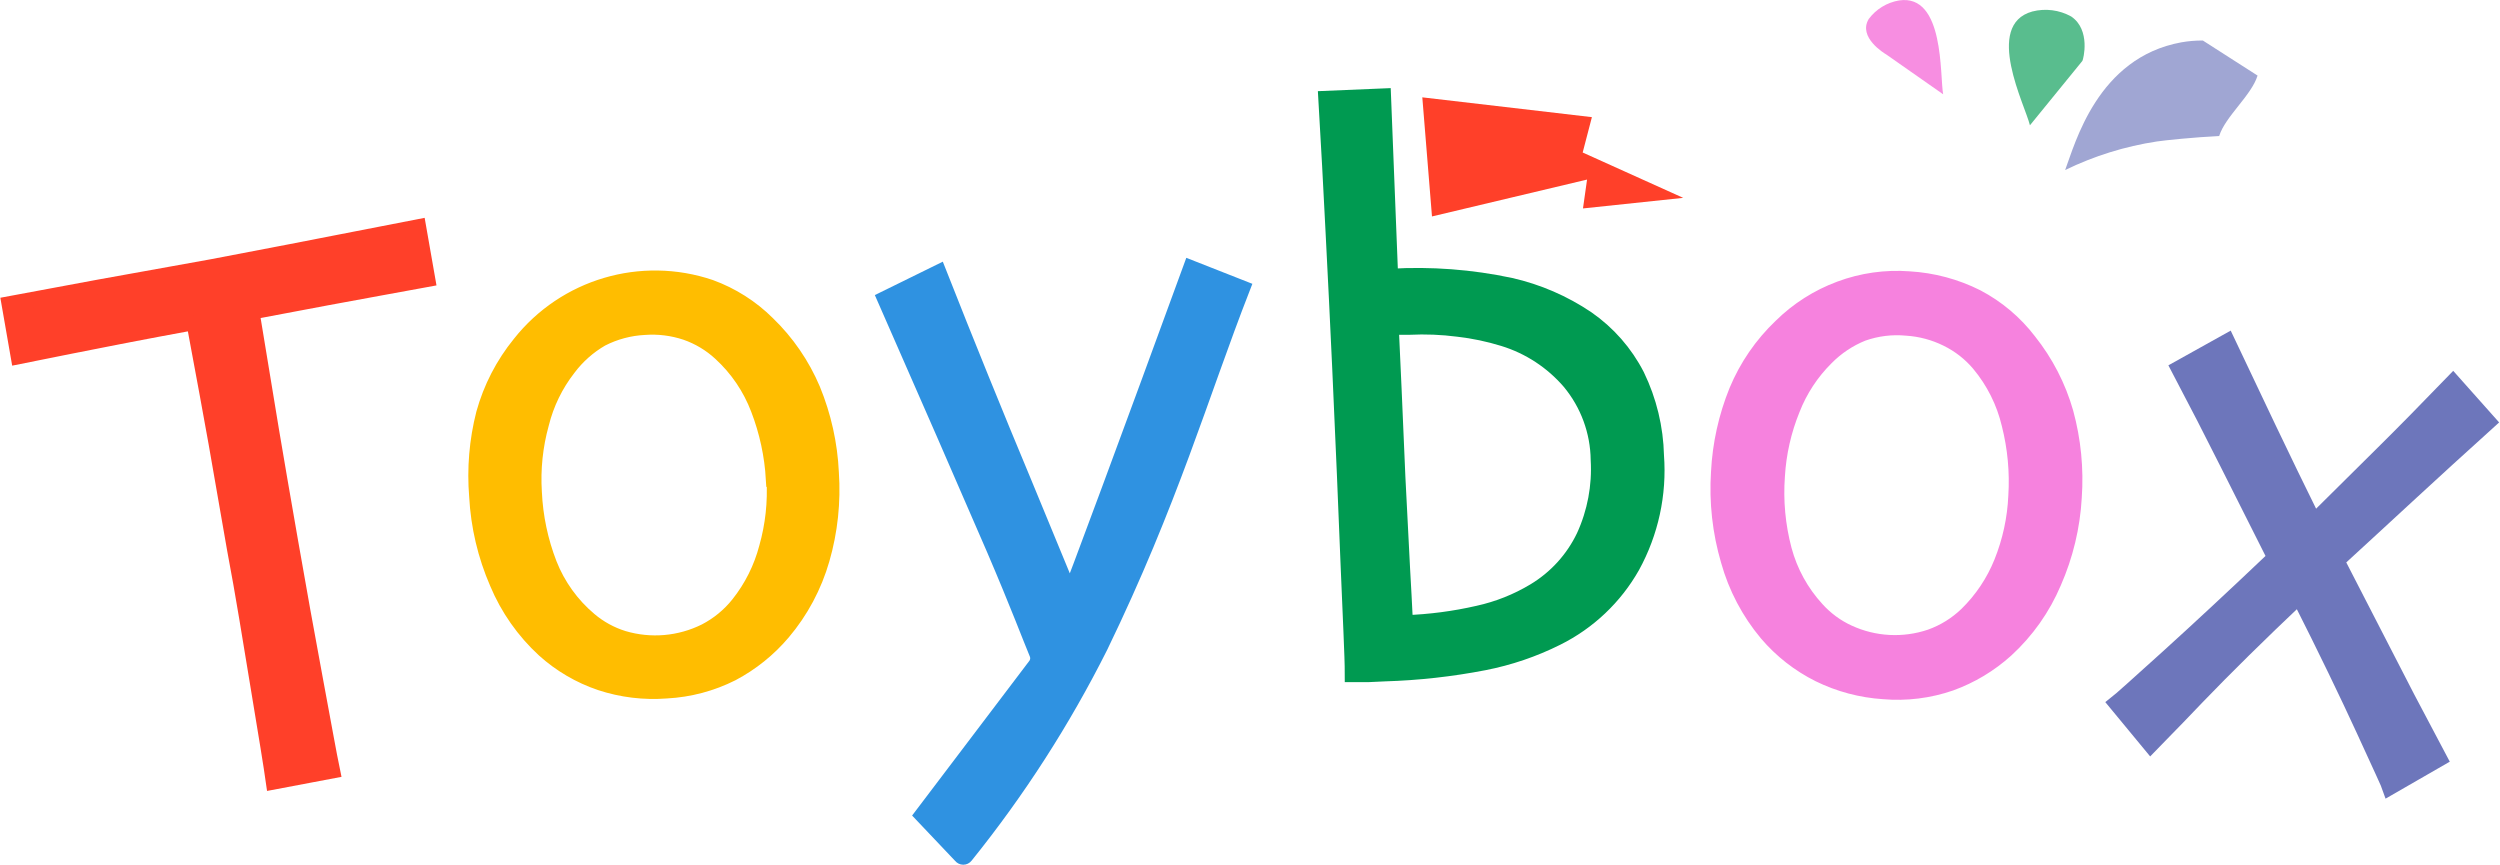
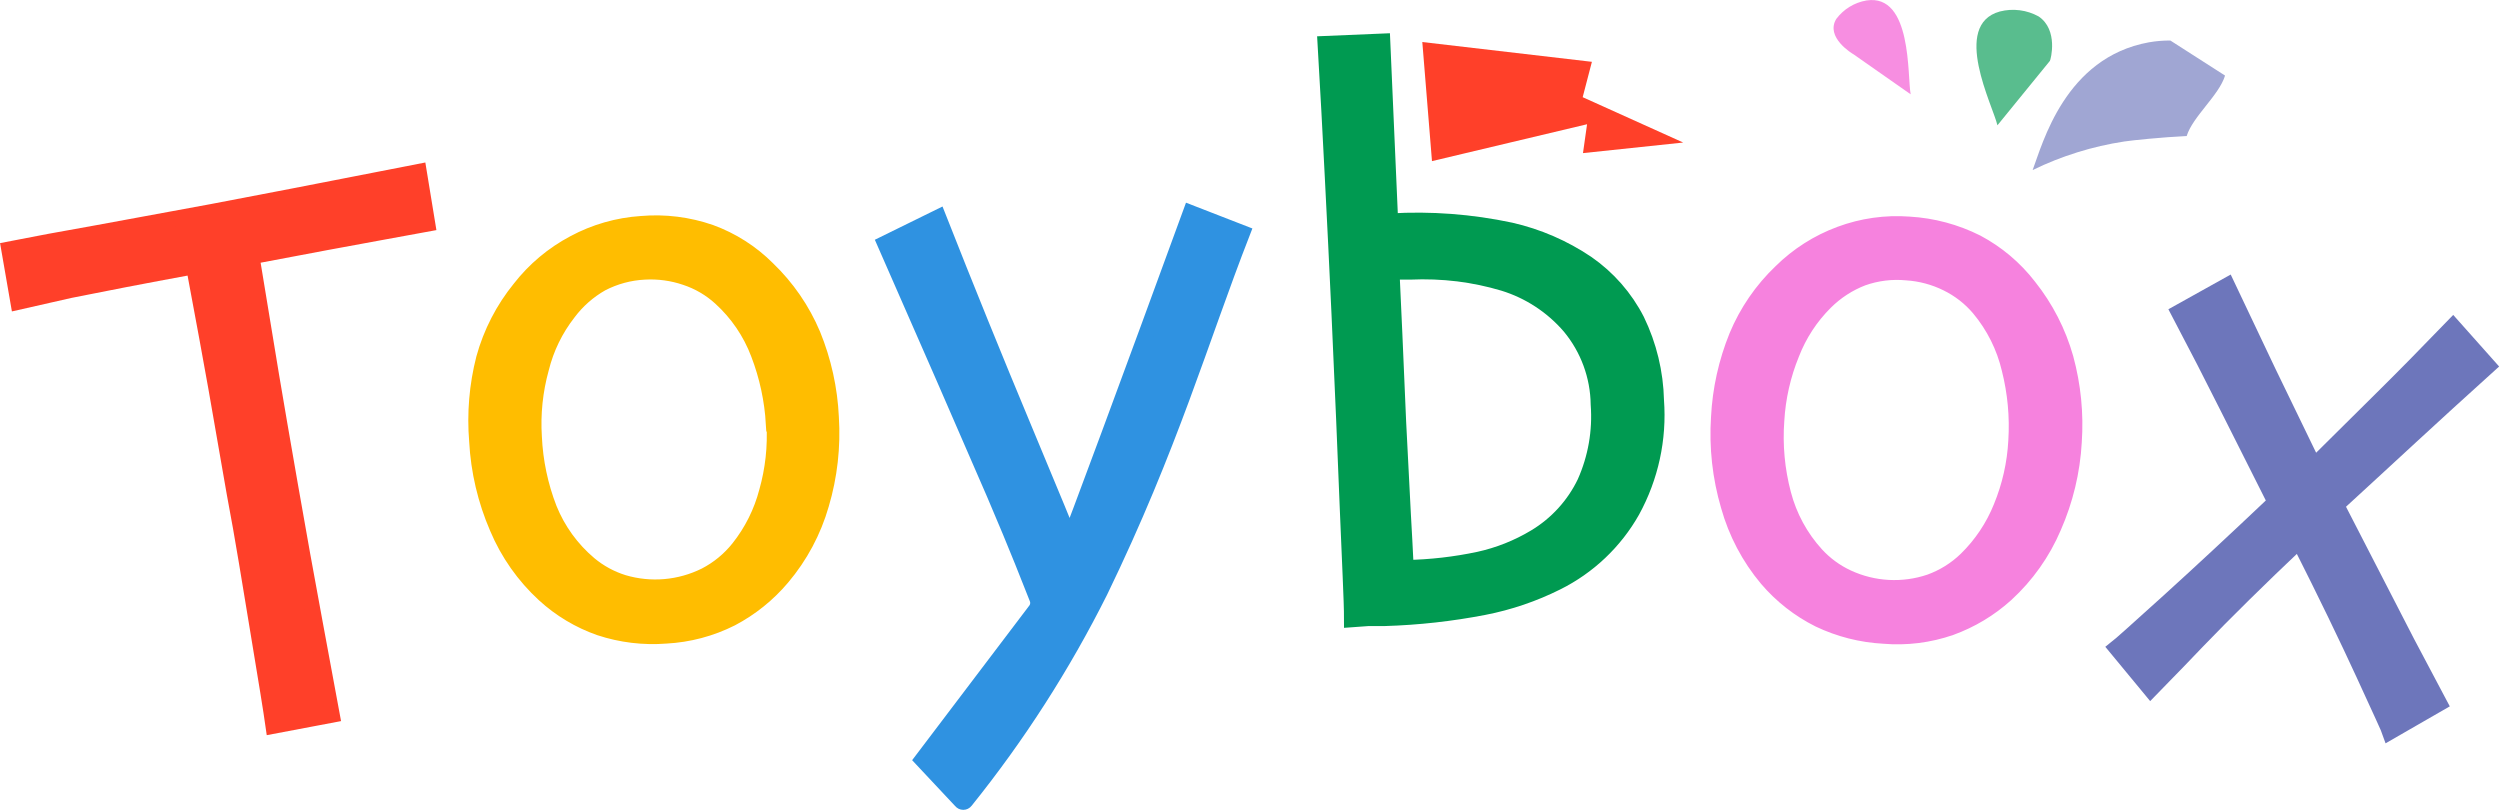
- <svg xmlns="http://www.w3.org/2000/svg" viewBox="0 0 165.4 57.21">
+ <svg xmlns="http://www.w3.org/2000/svg" viewBox="0 0 165.4 53.55">
  <defs>
    <style>.cls-1,.cls-2{fill:#ff4029;}.cls-2{stroke:#ff4029;}.cls-2,.cls-3,.cls-4,.cls-5,.cls-6,.cls-7{stroke-miterlimit:10;}.cls-3{fill:#ffbd00;stroke:#ffbd00;}.cls-4{fill:#2f92e1;stroke:#2f92e1;}.cls-5,.cls-8{fill:#009a51;}.cls-5{stroke:#009a51;}.cls-10,.cls-6{fill:#f682de;}.cls-6{stroke:#f682de;}.cls-7,.cls-9{fill:#6d76bb;}.cls-7{stroke:#6d76bb;}.cls-8,.cls-9{opacity:0.65;}.cls-10{opacity:0.9;}</style>
  </defs>
  <g id="Calque_2" data-name="Calque 2">
    <g id="Draft">
-       <path class="cls-1" d="M94.1,6.44c.21,2.63.42,5.25.64,7.88L105,11.88l-.27,1.91,6.63-.7-6.65-3,.61-2.34Z" />
-       <path class="cls-2" d="M28.3,18.48l-3.17.58c-1.87.34-4.69.86-8.46,1.58.57,3.47,1,6.1,1.3,7.89s.72,4.24,1.26,7.33,1.06,6,1.62,9S21.79,50,22,51l-3.91.74c-.14-1-.48-3.09-1-6.22s-1-6.19-1.57-9.18l-1.22-7q-.46-2.59-1.47-8c-3.37.62-6.1,1.15-8.18,1.57l-3.44.69-.61-3.5L6.51,19,14,17.65c3.83-.73,7-1.34,9.58-1.85L27.69,15Z" />
-       <path class="cls-3" d="M55,31.27A16.62,16.62,0,0,1,54.39,37a13.1,13.1,0,0,1-2.59,4.85,11.41,11.41,0,0,1-3.37,2.71,10.9,10.9,0,0,1-4.33,1.15,11.2,11.2,0,0,1-4.38-.53A10.66,10.66,0,0,1,36,43a12.63,12.63,0,0,1-3.11-4.43,16.58,16.58,0,0,1-1.35-5.73A16.64,16.64,0,0,1,32,27.36a12.71,12.71,0,0,1,2.39-4.63A11.41,11.41,0,0,1,47,19a10.46,10.46,0,0,1,3.78,2.4,13.25,13.25,0,0,1,3,4.37A16.48,16.48,0,0,1,55,31.27Zm-3.83.44a15.37,15.37,0,0,0-1-4.64,9.64,9.64,0,0,0-2.51-3.7A6.52,6.52,0,0,0,45.37,22a7,7,0,0,0-2.72-.34,7,7,0,0,0-2.85.76,7.3,7.3,0,0,0-2.19,1.94,9.81,9.81,0,0,0-1.79,3.68,13.71,13.71,0,0,0-.47,4.52,15,15,0,0,0,1,4.75A9.26,9.26,0,0,0,39,41a6.38,6.38,0,0,0,2.24,1.23,7.41,7.41,0,0,0,5.42-.47,6.78,6.78,0,0,0,2.19-1.8,10.13,10.13,0,0,0,1.87-3.74A13.62,13.62,0,0,0,51.21,31.71Z" />
-       <path class="cls-4" d="M82.21,19.06c-2.79,7.16-4.74,14.08-9.41,23.72a77.49,77.49,0,0,1-8.91,13.85.2.2,0,0,1-.32,0L61,53.92l7.48-9.87a.79.79,0,0,0,.11-.82c-.4-.95-1.24-3.2-2.83-6.91q-3-6.94-7.23-16.56L62.11,18q2.79,7.08,5.68,14l3,7.27h0q.14-.26,2.6-6.9t5.39-14.66Z" />
-       <path class="cls-5" d="M109.59,30.15A13.18,13.18,0,0,1,108,37.47a11.75,11.75,0,0,1-5,4.74,18.82,18.82,0,0,1-4.82,1.64,41.13,41.13,0,0,1-6.57.73l-1.08.05-1.06,0c0-1.32-.14-3.77-.28-7.35s-.32-7.88-.55-12.92c-.14-3.08-.29-6.06-.44-9s-.3-5.84-.48-8.85l3.81-.16L92,18.28a29.69,29.69,0,0,1,7.94.6A15,15,0,0,1,105,21.07a10.32,10.32,0,0,1,3.31,3.78A12.83,12.83,0,0,1,109.59,30.15Zm-3.85.27a8.22,8.22,0,0,0-1.89-5.14,9.42,9.42,0,0,0-4.38-2.87,16.54,16.54,0,0,0-3-.63,18.26,18.26,0,0,0-3.24-.13l-.63,0-.55,0c0,.38.08,1.74.18,4.09s.18,4.29.25,5.81q.21,4.29.31,6.06c.07,1.18.13,2.37.19,3.59a25.48,25.48,0,0,0,4.81-.63,12.36,12.36,0,0,0,3.72-1.48,8.47,8.47,0,0,0,3.28-3.61A10.65,10.65,0,0,0,105.74,30.42Z" />
-       <path class="cls-6" d="M137.23,32.91a16.25,16.25,0,0,1-1.35,5.63A12.87,12.87,0,0,1,132.73,43a11.12,11.12,0,0,1-3.68,2.21,10.75,10.75,0,0,1-4.43.55,11.36,11.36,0,0,1-4.28-1.14,10.94,10.94,0,0,1-3.45-2.7,12.92,12.92,0,0,1-2.54-4.82,16.89,16.89,0,0,1-.65-5.87,16.5,16.5,0,0,1,1.19-5.37,12.54,12.54,0,0,1,2.93-4.27,11,11,0,0,1,3.91-2.49,10.79,10.79,0,0,1,4.58-.65,11.46,11.46,0,0,1,4.48,1.2,10.47,10.47,0,0,1,3.45,2.91,13.55,13.55,0,0,1,2.44,4.74A16.83,16.83,0,0,1,137.23,32.91Zm-3.86-.09a15.4,15.4,0,0,0-.44-4.74,9.72,9.72,0,0,0-2-4,6.53,6.53,0,0,0-2.13-1.66,7,7,0,0,0-2.65-.71,6.79,6.79,0,0,0-2.92.36,7.12,7.12,0,0,0-2.41,1.61,9.81,9.81,0,0,0-2.23,3.4,13.87,13.87,0,0,0-1,4.42,14.8,14.8,0,0,0,.45,4.86,9.41,9.41,0,0,0,2.17,3.95,6.42,6.42,0,0,0,2.08,1.53,7.33,7.33,0,0,0,5.43.29,6.7,6.7,0,0,0,2.39-1.48,10.06,10.06,0,0,0,2.31-3.45A13.33,13.33,0,0,0,133.37,32.82Z" />
-       <path class="cls-7" d="M161.41,50.2l-3.3,1.9c-.05-.15-.63-1.42-1.73-3.81s-2.51-5.32-4.26-8.78h-.05q-3.87,3.66-6.71,6.61c-1.9,2-2.92,3-3.08,3.17L140,46.53q.36-.28,3.44-3.07t7.06-6.57v0l-3.11-6.18q-1.5-3-3.26-6.34l3.23-1.8q1.29,2.73,2.73,5.75t3,6.18h0q2.13-2.1,4.37-4.33c1.5-1.48,3.11-3.12,4.83-4.9l2.35,2.64c-1.91,1.73-3.62,3.28-5.12,4.67s-3.14,2.89-4.91,4.52v0q2.75,5.34,4.67,9.07Z" />
-       <path class="cls-8" d="M134.3,8.29C134,7,131.23,1.65,134.46.76a3.51,3.51,0,0,1,2.57.33c1.31.89.8,2.85.74,2.94" />
-       <path class="cls-9" d="M136.63,11.25c.66-1.75,2.14-7.44,7.69-8.45a8,8,0,0,1,1.42-.12L149.36,5c-.4,1.31-2.14,2.71-2.54,4-1.65.08-3.59.28-4.12.36A21.09,21.09,0,0,0,136.63,11.25Z" />
-       <path class="cls-10" d="M128.56,6.24c-.23-1.18.11-6.67-2.92-6.21a3.16,3.16,0,0,0-2,1.22c-.75,1.22,1.06,2.3,1.15,2.35" />
+       <path class="cls-1" d="M94.1,2.78c.21,2.63.42,5.25.64,7.88L105,8.22l-.27,1.91,6.63-.7-6.65-3,.61-2.34Z" />
+       <path class="cls-2" d="M28.3,14.82l-3.17.58c-1.87.34-4.69.86-8.46,1.58.57,3.47,1,6.1,1.3,7.89s.72,4.24,1.26,7.33,1.06,6,1.62,9,.94,5.1,1.13,6.11l-3.91.74c-.14-1-.48-3.09-1-6.22s-1-6.19-1.57-9.18l-1.22-7q-.46-2.6-1.47-8c-3.37.62-6.1,1.15-8.18,1.57L1.19,20,.58,16.48Q3,16,6.51,15.38L14,14c3.83-.73,7-1.34,9.58-1.85l4.15-.81Z" />
+       <path class="cls-3" d="M55,27.61a16.59,16.59,0,0,1-.65,5.76,13.1,13.1,0,0,1-2.59,4.85,11.26,11.26,0,0,1-3.37,2.71,10.9,10.9,0,0,1-4.33,1.15,11.2,11.2,0,0,1-4.38-.53A10.66,10.66,0,0,1,36,39.35a12.68,12.68,0,0,1-3.11-4.42,16.69,16.69,0,0,1-1.35-5.74A16.58,16.58,0,0,1,32,23.71a12.68,12.68,0,0,1,2.39-4.64,11.15,11.15,0,0,1,3.58-3,10.94,10.94,0,0,1,4.46-1.28,11.06,11.06,0,0,1,4.58.57,10.36,10.36,0,0,1,3.78,2.41,13.11,13.11,0,0,1,3,4.36A16.48,16.48,0,0,1,55,27.61Zm-3.83.44a15.37,15.37,0,0,0-1-4.64,9.53,9.53,0,0,0-2.51-3.69,6.4,6.4,0,0,0-2.31-1.35A7.15,7.15,0,0,0,42.65,18a6.89,6.89,0,0,0-2.85.77,7.12,7.12,0,0,0-2.19,1.93,9.81,9.81,0,0,0-1.79,3.68,13.71,13.71,0,0,0-.47,4.52,15,15,0,0,0,1,4.75A9.36,9.36,0,0,0,39,37.31a6.52,6.52,0,0,0,2.24,1.22,7.41,7.41,0,0,0,5.42-.47,6.78,6.78,0,0,0,2.19-1.8,10.13,10.13,0,0,0,1.87-3.74A13.59,13.59,0,0,0,51.21,28.05Z" />
+       <path class="cls-4" d="M82.21,15.4c-2.79,7.16-4.74,14.08-9.41,23.72A77.49,77.49,0,0,1,63.89,53a.2.2,0,0,1-.32,0L61,50.26l7.48-9.87a.79.79,0,0,0,.11-.82c-.4-1-1.24-3.2-2.83-6.91q-3-6.94-7.23-16.56l3.56-1.75q2.79,7.08,5.68,14t3,7.28h0q.14-.27,2.6-6.91t5.39-14.66Z" />
+       <path class="cls-5" d="M109.59,26.49A13.18,13.18,0,0,1,108,33.81a11.75,11.75,0,0,1-5,4.74,18.82,18.82,0,0,1-4.82,1.64,41.13,41.13,0,0,1-6.57.73l-1.08,0L89.42,41c0-1.32-.14-3.77-.28-7.35s-.32-7.88-.55-12.92c-.14-3.08-.29-6.06-.44-9s-.3-5.84-.48-8.85l3.81-.16L92,14.62a29.69,29.69,0,0,1,7.94.6A15,15,0,0,1,105,17.41a10.32,10.32,0,0,1,3.31,3.78A12.83,12.83,0,0,1,109.59,26.49Zm-3.85.27a8.22,8.22,0,0,0-1.89-5.14,9.42,9.42,0,0,0-4.38-2.87,18.51,18.51,0,0,0-3-.63A19.26,19.26,0,0,0,93.28,18l-.63,0-.55,0c0,.38.08,1.74.18,4.09s.18,4.29.25,5.81q.21,4.29.31,6.06c.07,1.18.13,2.38.19,3.59A25.48,25.48,0,0,0,97.84,37a12.36,12.36,0,0,0,3.72-1.48,8.5,8.5,0,0,0,3.28-3.6A10.69,10.69,0,0,0,105.74,26.76Z" />
+       <path class="cls-6" d="M137.23,29.25a16.25,16.25,0,0,1-1.35,5.63,12.87,12.87,0,0,1-3.15,4.45,11.12,11.12,0,0,1-3.68,2.21,10.75,10.75,0,0,1-4.43.55A11.36,11.36,0,0,1,120.34,41a10.94,10.94,0,0,1-3.45-2.7,12.92,12.92,0,0,1-2.54-4.82,16.89,16.89,0,0,1-.65-5.87,16.5,16.5,0,0,1,1.19-5.37,12.54,12.54,0,0,1,2.93-4.27,11,11,0,0,1,3.91-2.49,10.79,10.79,0,0,1,4.58-.65,11.46,11.46,0,0,1,4.48,1.2,10.71,10.71,0,0,1,3.45,2.91,13.51,13.51,0,0,1,2.44,4.75A16.75,16.75,0,0,1,137.23,29.25Zm-3.86-.09a15.4,15.4,0,0,0-.44-4.74,9.72,9.72,0,0,0-2-4,6.53,6.53,0,0,0-2.13-1.66,7,7,0,0,0-2.65-.71,6.79,6.79,0,0,0-2.92.36A7.12,7.12,0,0,0,120.78,20a9.76,9.76,0,0,0-2.23,3.41,13.75,13.75,0,0,0-1,4.41,14.74,14.74,0,0,0,.45,4.86,9.5,9.5,0,0,0,2.17,4,6.53,6.53,0,0,0,2.08,1.52,7.33,7.33,0,0,0,5.43.29A6.7,6.7,0,0,0,130.07,37a10.06,10.06,0,0,0,2.31-3.45A13.33,13.33,0,0,0,133.37,29.16Z" />
+       <path class="cls-7" d="M161.41,46.54l-3.3,1.9c-.05-.15-.63-1.42-1.73-3.81s-2.51-5.32-4.26-8.78h-.05q-3.87,3.66-6.71,6.61c-1.9,2-2.92,3-3.08,3.17L140,42.87q.36-.28,3.44-3.07t7.06-6.56v-.06L147.39,27q-1.5-3-3.26-6.34l3.23-1.8q1.29,2.73,2.73,5.75l3,6.19h0q2.13-2.1,4.37-4.33c1.5-1.48,3.11-3.12,4.83-4.9l2.35,2.64c-1.91,1.73-3.62,3.28-5.12,4.67s-3.14,2.89-4.91,4.52v.05q2.75,5.34,4.67,9.07Z" />
+       <path class="cls-8" d="M132.15,8.29c-.29-1.28-3.07-6.64.16-7.53a3.51,3.51,0,0,1,2.57.33c1.31.89.8,2.85.74,2.94" />
+       <path class="cls-9" d="M134.48,11.25c.66-1.75,2.14-7.44,7.69-8.45a8,8,0,0,1,1.42-.12L147.21,5c-.4,1.31-2.14,2.71-2.54,4-1.65.08-3.59.28-4.12.36A21.09,21.09,0,0,0,134.48,11.25Z" />
+       <path class="cls-10" d="M126.41,6.24c-.23-1.18.11-6.67-2.92-6.21a3.16,3.16,0,0,0-2,1.22c-.75,1.22,1.06,2.3,1.15,2.35" />
    </g>
  </g>
</svg>
